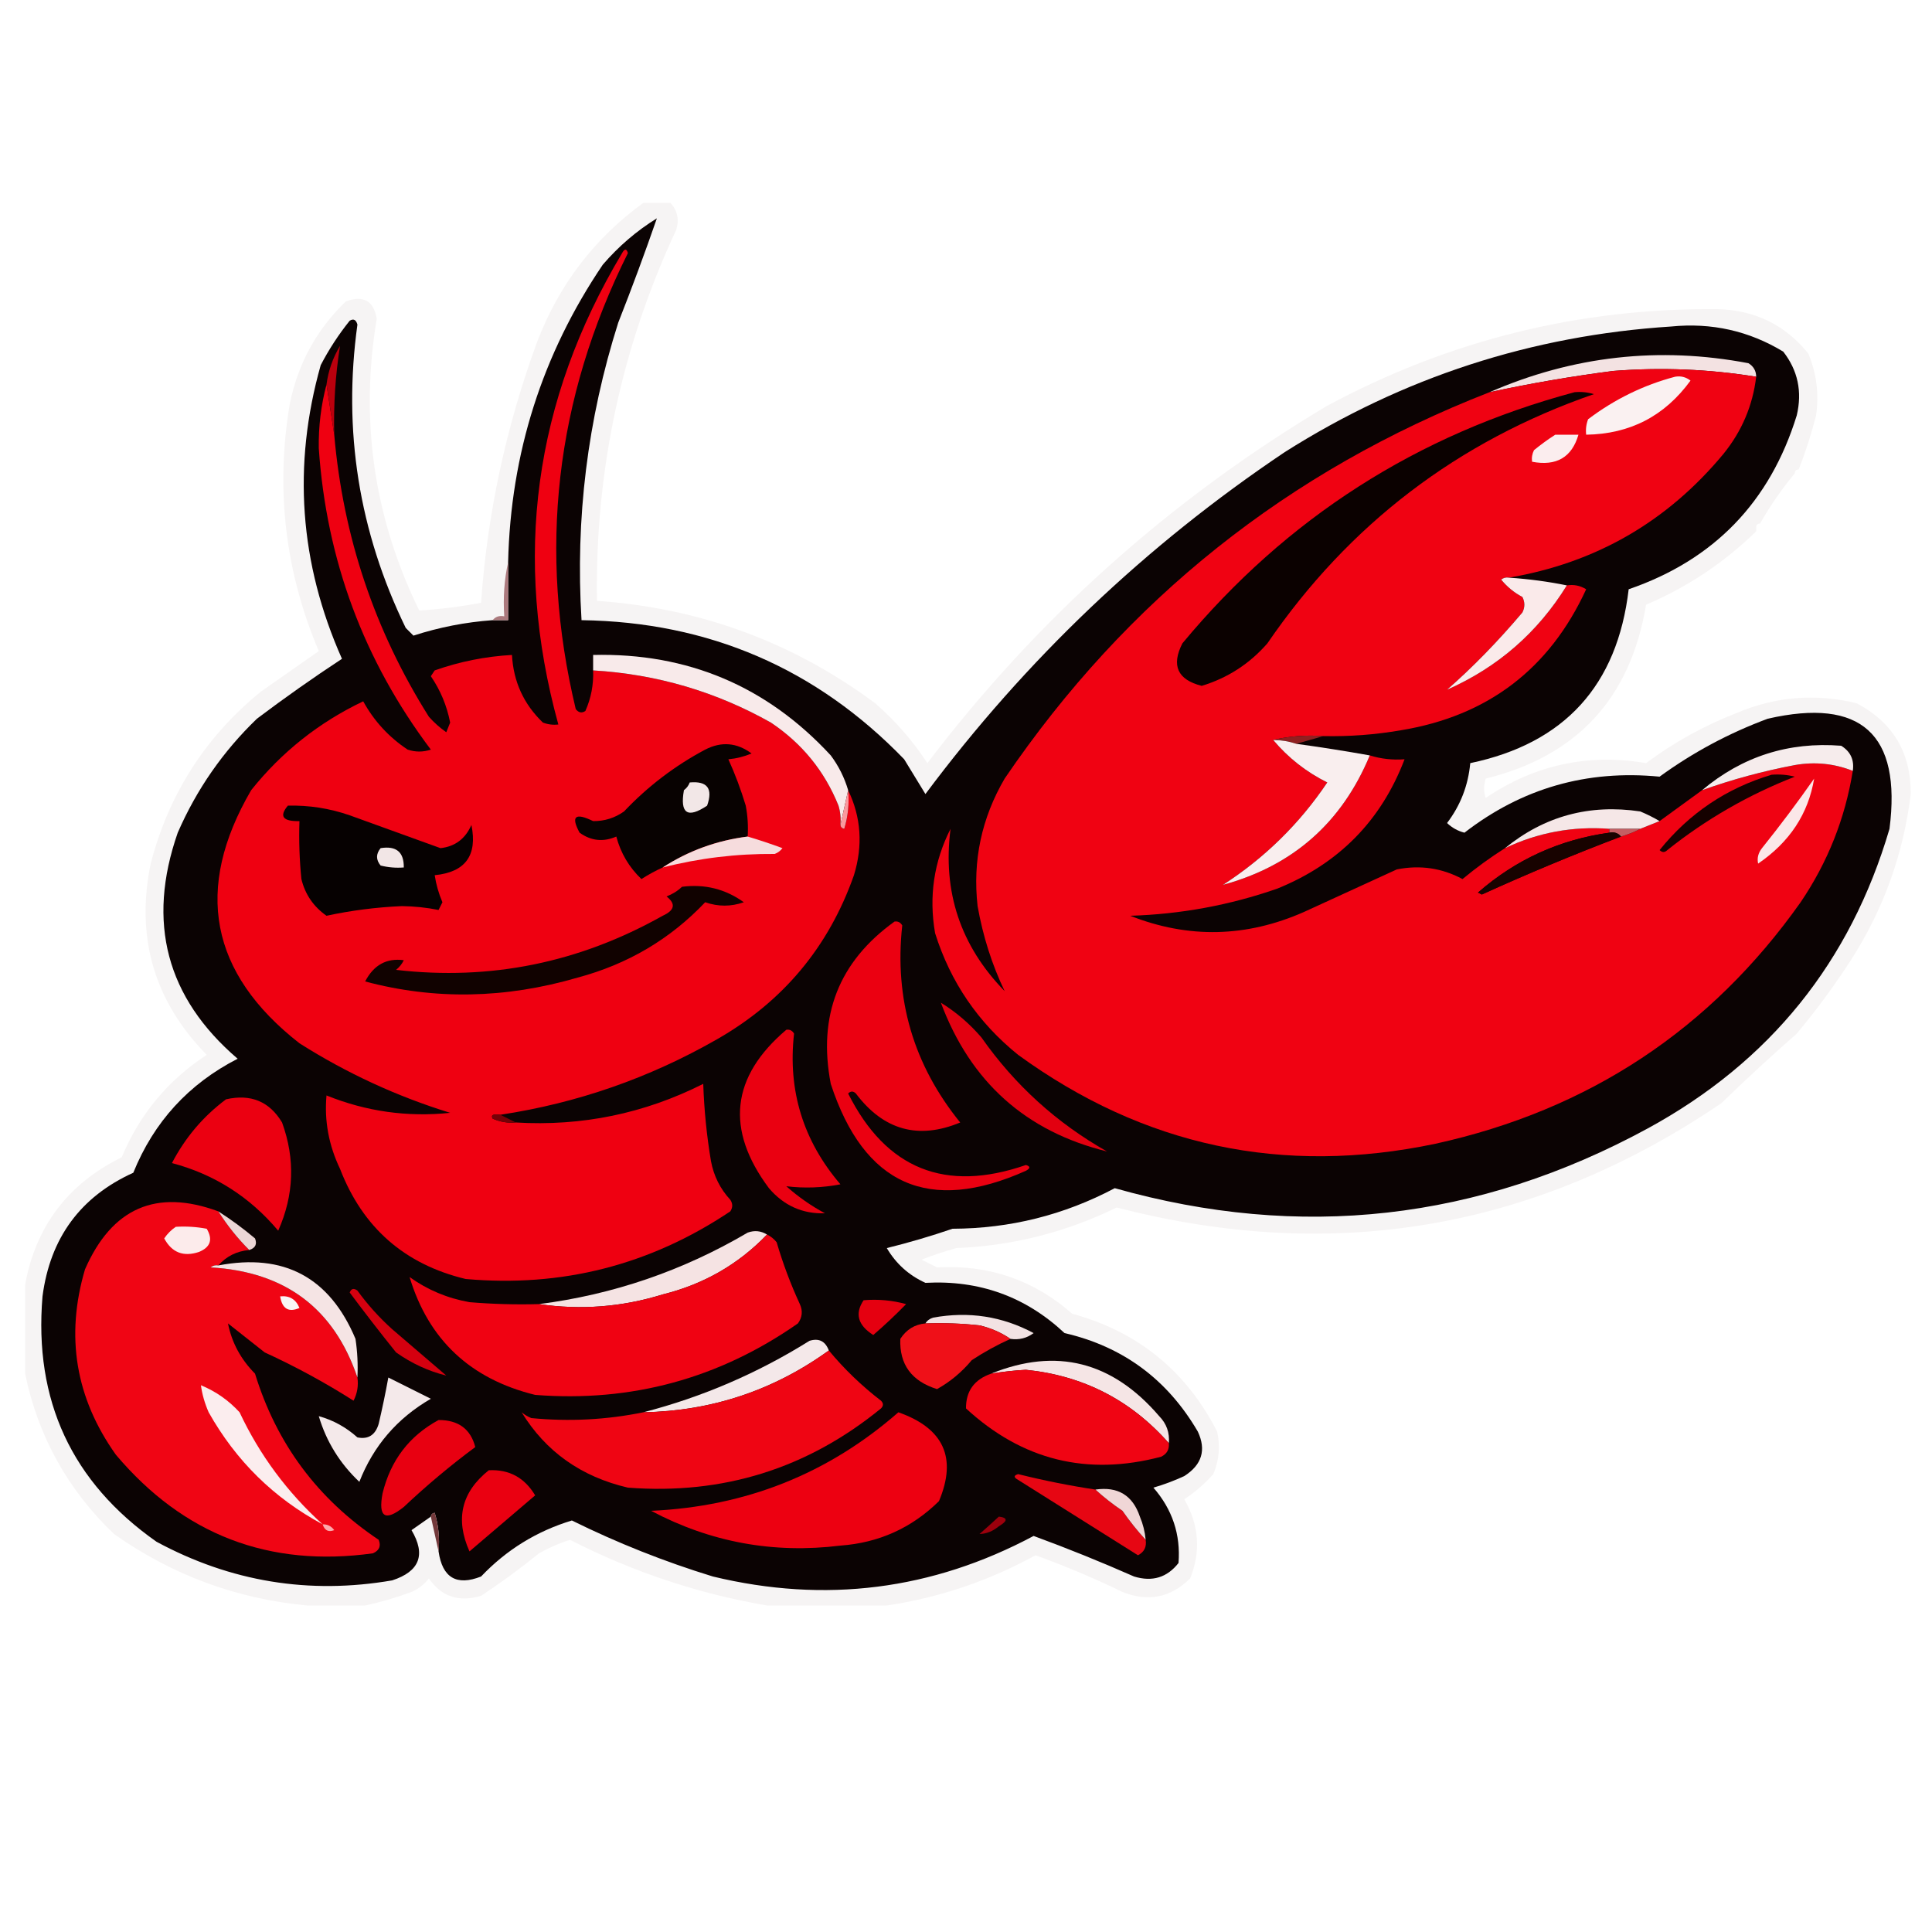
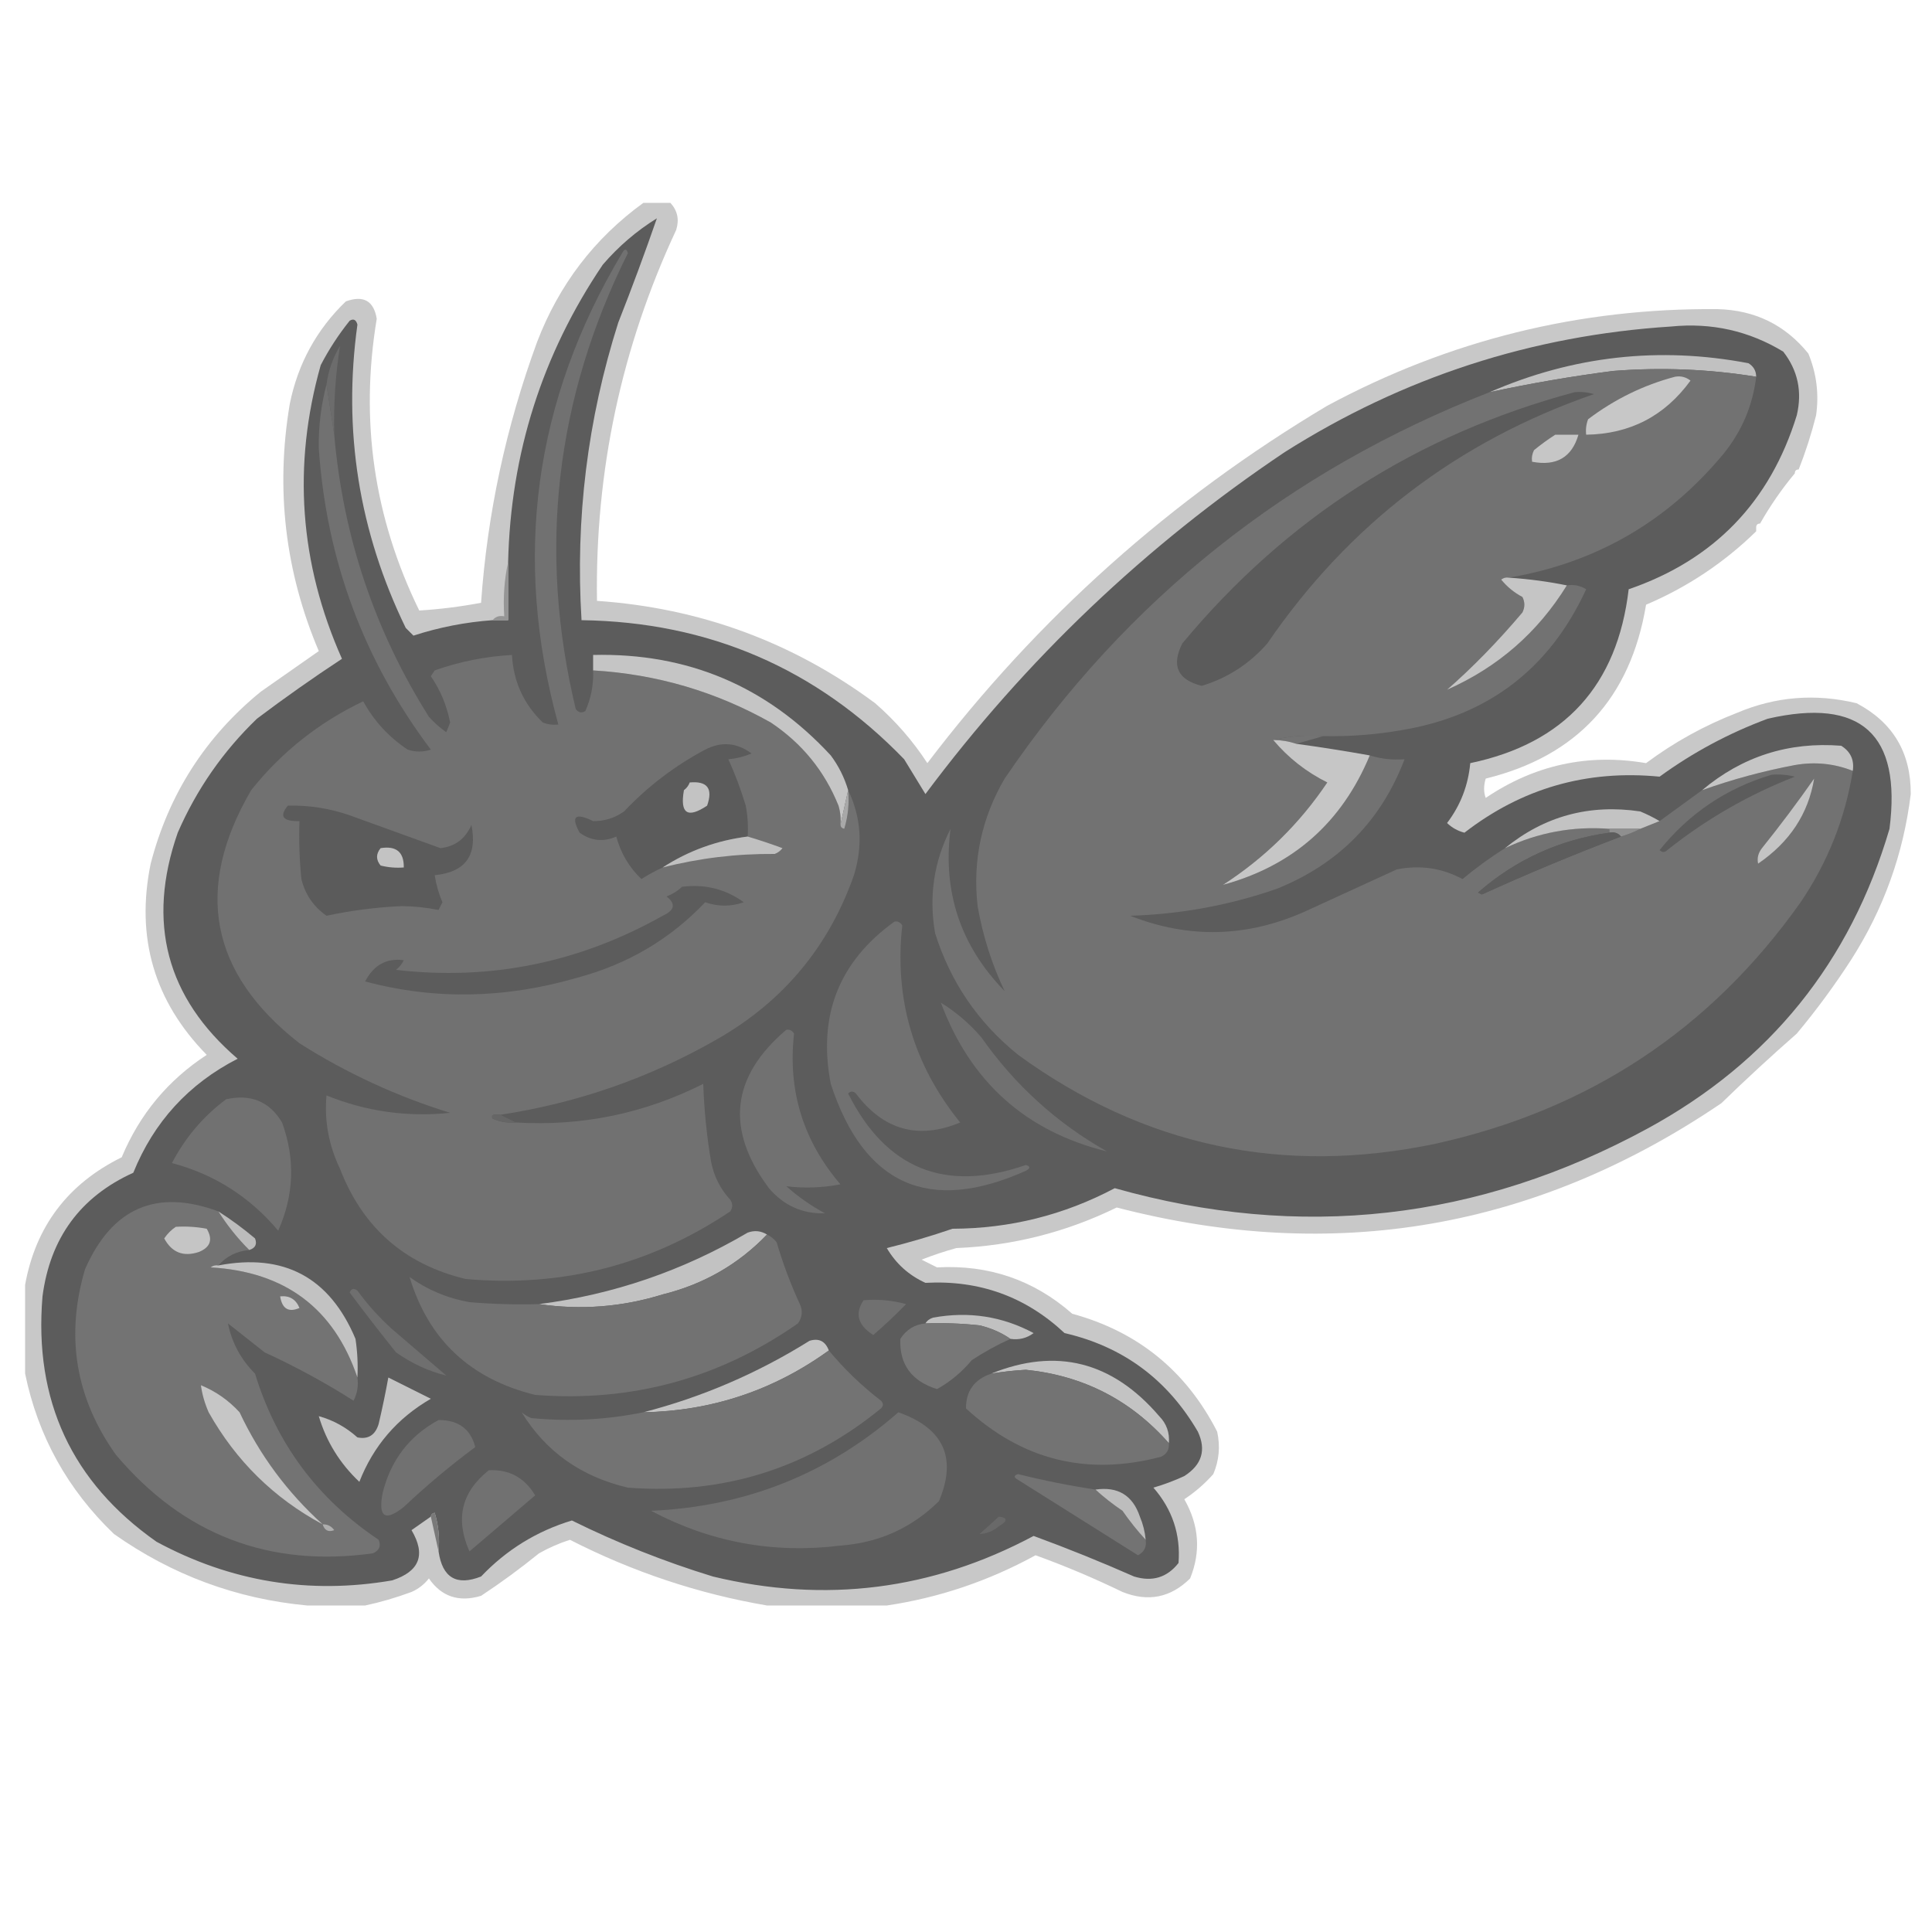
<svg xmlns="http://www.w3.org/2000/svg" version="1.2" viewBox="0 0 500 500" width="500" height="500">
  <style>
- 		.s0 { fill: #f6f4f4 } 
- 		.s1 { fill: #0b0303 } 
- 		.s2 { fill: #ef0011 } 
- 		.s3 { fill: #f3e2e2 } 
- 		.s4 { fill: #f00212 } 
- 		.s5 { fill: #ba000d } 
- 		.s6 { fill: #faf1f1 } 
- 		.s7 { fill: #0b0100 } 
- 		.s8 { fill: #fbedee } 
- 		.s9 { fill: #faeaea } 
- 		.s10 { fill: #ab797d } 
- 		.s11 { fill: #f8eaea } 
- 		.s12 { fill: #902021 } 
- 		.s13 { fill: #f9eeee } 
- 		.s14 { fill: #f6ecec } 
- 		.s15 { fill: #080201 } 
- 		.s16 { fill: #150100 } 
- 		.s17 { fill: #f2e7e7 } 
- 		.s18 { fill: #fbe7e8 } 
- 		.s19 { fill: #060101 } 
- 		.s20 { fill: #f5e7e7 } 
- 		.s21 { fill: #fa999e } 
- 		.s22 { fill: #c46064 } 
- 		.s23 { fill: #180300 } 
- 		.s24 { fill: #f6dcdd } 
- 		.s25 { fill: #f2e6e6 } 
- 		.s26 { fill: #110200 } 
- 		.s27 { fill: #eb0011 } 
- 		.s28 { fill: #e20010 } 
- 		.s29 { fill: #ea0011 } 
- 		.s30 { fill: #760007 } 
- 		.s31 { fill: #f00514 } 
- 		.s32 { fill: #fcebeb } 
- 		.s33 { fill: #ecd6d6 } 
- 		.s34 { fill: #f5e3e3 } 
- 		.s35 { fill: #f5e4e4 } 
- 		.s36 { fill: #faf6f6 } 
- 		.s37 { fill: #e50010 } 
- 		.s38 { fill: #d5000f } 
- 		.s39 { fill: #f2e2e3 } 
- 		.s40 { fill: #ef1018 } 
- 		.s41 { fill: #f4e8e9 } 
- 		.s42 { fill: #ef0513 } 
- 		.s43 { fill: #f5e5e5 } 
- 		.s44 { fill: #f00413 } 
- 		.s45 { fill: #f4e9ea } 
- 		.s46 { fill: #ed0011 } 
- 		.s47 { fill: #e80011 } 
- 		.s48 { fill: #e60613 } 
- 		.s49 { fill: #f0d6d6 } 
- 		.s50 { fill: #fca9ac } 
- 		.s51 { fill: #9c000c } 
- 		.s52 { fill: #73393b } 
+ 		.s0 { fill: #c8c8c8 }
+ 		.s1 { fill: #5c5c5c }
+ 		.s2 { fill: #717171 }
+ 		.s3 { fill: #c1c1c1 }
+ 		.s4 { fill: #727272 }
+ 		.s5 { fill: #6c6c6c }
+ 		.s6 { fill: #c7c7c7 }
+ 		.s7 { fill: #5b5b5b }
+ 		.s8 { fill: #c6c6c6 }
+ 		.s9 { fill: #c5c5c5 }
+ 		.s10 { fill: #959595 }
+ 		.s11 { fill: #c5c5c5 }
+ 		.s12 { fill: #737373 }
+ 		.s13 { fill: #c6c6c6 }
+ 		.s14 { fill: #c5c5c5 }
+ 		.s15 { fill: #5b5b5b }
+ 		.s16 { fill: #5c5c5c }
+ 		.s17 { fill: #c3c3c3 }
+ 		.s18 { fill: #c4c4c4 }
+ 		.s19 { fill: #5b5b5b }
+ 		.s20 { fill: #c3c3c3 }
+ 		.s21 { fill: #a8a8a8 }
+ 		.s22 { fill: #8f8f8f }
+ 		.s23 { fill: #5d5d5d }
+ 		.s24 { fill: #c0c0c0 }
+ 		.s25 { fill: #c3c3c3 }
+ 		.s26 { fill: #5c5c5c }
+ 		.s27 { fill: #717171 }
+ 		.s28 { fill: #707070 }
+ 		.s29 { fill: #717171 }
+ 		.s30 { fill: #666666 }
+ 		.s31 { fill: #737373 }
+ 		.s32 { fill: #c5c5c5 }
+ 		.s33 { fill: #bcbcbc }
+ 		.s34 { fill: #c2c2c2 }
+ 		.s35 { fill: #c2c2c2 }
+ 		.s36 { fill: #c9c9c9 }
+ 		.s37 { fill: #707070 }
+ 		.s38 { fill: #6f6f6f }
+ 		.s39 { fill: #c1c1c1 }
+ 		.s40 { fill: #777777 }
+ 		.s41 { fill: #c4c4c4 }
+ 		.s42 { fill: #737373 }
+ 		.s43 { fill: #c3c3c3 }
+ 		.s44 { fill: #737373 }
+ 		.s45 { fill: #c4c4c4 }
+ 		.s46 { fill: #717171 }
+ 		.s47 { fill: #717171 }
+ 		.s48 { fill: #737373 }
+ 		.s49 { fill: #bdbdbd }
+ 		.s50 { fill: #aeaeae }
+ 		.s51 { fill: #696969 }
+ 		.s52 { fill: #797979 }
	</style>
  <g>
    <path fill-rule="evenodd" class="s0" d="m166.5 52.5q3.5 0 7 0 2.75 2.99 1.5 7-21.27 45.61-20.5 96 39.99 2.76 72 26.5 7.87 6.86 13.5 15.5 42.88-56.39 103.5-92.5 47.35-25.46 101-25 14.52 0.38 23.5 11.5 3.19 7.74 2 16-1.81 7.18-4.5 14-1 0-1 1-5.04 6.05-9 13-1 0-1 1 0 0.5 0 1-12.42 12.15-28.5 19-6.02 36.27-41.5 45-0.83 2.75 0 5 19.02-12.85 41.5-9 10.85-8.09 23.5-13 15.01-6.37 31-2.5 14.09 7.43 14 23.5-2.83 23.25-15.5 43-6.42 9.92-14 19-10.04 8.8-19.5 18-72.02 48.88-156.5 27-19.63 9.6-41.5 10.5-4.59 1.27-9 3 2 1 4 2 20.09-1.11 35 12 25.46 6.95 37.5 30.5 1.26 5.69-1 11-3.38 3.79-7.5 6.5 5.74 10.07 1.5 20.5-7.55 7.47-17.5 3.5-11.01-5.34-22.5-9.5-18.26 10-38.5 13-15.5 0-31 0-26.62-4.54-51-17-4.17 1.33-8 3.5-7.23 5.87-15 11-8.62 2.58-13.5-4.5-1.82 2.32-4.5 3.5-6.06 2.24-12 3.5-7.5 0-15 0-27.42-2.56-50-18.5-18-17.25-23-41.5 0-11.5 0-23 4.12-22.7 25-33 6.95-16.67 22-26.5-20.39-20.8-14.5-49.5 7.01-26.98 28.5-44.5 7.56-5.27 15-10.5-13.09-30.88-7.5-64 3.16-15.57 14.5-26.5 6.85-2.48 8 4.5-6.59 39.53 11 75.5 7.99-0.49 16-2 2.42-34.57 14.5-67.5 8.51-22.23 27.5-36z" />
  </g>
  <g>
    <path fill-rule="evenodd" class="s1" d="m113.5 401.5q0.48-5.1-1-10-0.91 0.19-1 1-2.46 1.74-5 3.5 5.65 9.54-5 13-32.21 5.55-61-10-32.89-23.11-29.5-63.5 2.96-22.67 23.5-32 7.99-19.75 27-29.5-27.65-23.7-15.5-58.5 7.33-16.82 20.5-29.5 10.79-8.14 22-15.5-16.49-37.08-5.5-76 3.19-6.13 7.5-11.5 1.48-0.89 2 1-5.69 41.09 12.5 78.5 1 1 2 2 9.97-3.24 20.5-4 2 0 4 0 0-7.5 0-15 0.99-42.22 24.5-77 6.12-7.12 14-12-4.65 13.43-10 27-11.93 37.6-9.5 77 49.38 0.7 83.5 36 2.75 4.5 5.5 9 38.99-52.24 93-88.5 45.84-29.03 100-32.5 15.69-1.56 29 6.5 5.68 7.29 3.5 16.5-10.38 33.62-43.5 45-4.39 37.33-41 45-0.79 8.63-6 15.5 1.91 1.83 4.5 2.5 22.27-17.25 50.5-14.5 12.93-9.41 28-15 36.22-8.28 31.5 28.5-15.19 51.69-62.5 77.5-65.92 35.87-138 15.5-19.67 10.42-42 10.5-8.39 2.88-17 5 3.58 6.08 10 9 20.92-1.14 36 13 22.67 5.23 34.5 25.5 3.33 7.13-3.5 11.5-3.88 1.8-8 3 7.36 8.45 6.5 19.5-4.43 5.66-11.5 3.5-12.84-5.67-26-10.5-39.4 21.02-83 10.5-18.85-5.78-36.5-14.5-13.65 4.14-23.5 14.5-9.51 3.74-11-6.5z" />
  </g>
  <g>
    <path fill-rule="evenodd" class="s2" d="m153.5 173.5q24.62 1.46 46 13.5 12.11 8.1 17.5 21.5 0.74 2.45 0.5 5 0.09 0.81 1 1 1.48-4.9 1-10 5.04 10.48 1.5 22-9.81 27.86-35.5 42.5-26.17 14.97-56 19.5-2.77-0.4-2 1 2.86 1.27 6 1 25.64 1.53 48.5-10 0.34 10.08 2 20 1.08 5.76 5 10 1 1.5 0 3-31.11 20.84-68.5 17.5-23.7-5.7-32.5-28.5-4.39-9.18-3.5-19 15.41 6.23 32 4.5-20.68-6.39-39-18-34.81-27.22-12.5-65.5 11.84-14.83 29-23 4.21 7.66 11.5 12.5 3 1 6 0-26.04-34.62-29-78-0.13-8.46 2-16.5 1 6.5 2 13 3.43 39.53 24.5 73 2.03 2.28 4.5 4 0.5-1.25 1-2.5-1.27-6.54-5-12 0.5-0.75 1-1.5 9.72-3.43 20-4 0.55 10.34 8 17.5 1.94 0.74 4 0.5-17.8-64.6 16.5-122 0.98-1.79 1.5 0-28.21 56.64-13.5 118 1.08 1.43 2.5 0.5 2.21-4.98 2-10.5z" />
  </g>
  <g>
    <path fill-rule="evenodd" class="s3" d="m454.5 97.5q-18.37-2.97-37-1.5-16.14 2.08-32 5.5 32.38-14.09 67-7.5 1.98 1.22 2 3.5z" />
  </g>
  <g>
    <path fill-rule="evenodd" class="s4" d="m454.5 97.5q-1.33 11.18-8.5 20-21.81 26.28-55.5 32-1.11-0.2-2 0.5 2.31 2.82 5.5 4.5 1 2 0 4-9.56 11.3-19.5 20 19.71-8.72 31-27 2.68-0.43 5 1-14.24 30.97-48 36.5-9.93 1.71-20 1.5-6.8-0.48-13 1 5.81 6.92 14 11-10.78 16.03-27 26.5 27.16-7.4 38-33.5 4.34 1.35 9 1-9.08 23.84-33 33.5-18.45 6.41-38 7 22.59 8.92 45-1 12.05-5.52 24-11 9.01-1.79 17 2.5 5.28-4.38 11-8 12.8-6.07 27-5 0 0.5 0 1-19.34 2.69-34 15.5 0.5 0.25 1 0.5 17.79-8.09 36-15 2.71-0.79 5-2 2.5-1 5-2 5.53-4.04 11-8 11.7-4.18 24-6.5 7.78-1.36 15 1.5-2.97 18.45-13.5 34-34.92 49.37-94.5 62.5-59.27 12.45-108-23-15.53-12.52-21.5-31.5-2.47-14.26 4-27-3.15 24.41 14 42-4.92-10.28-7-22-1.97-17.63 7-33 47.28-69.5 125.5-100 15.86-3.42 32-5.5 18.63-1.47 37 1.5z" />
  </g>
  <g>
    <path fill-rule="evenodd" class="s5" d="m86.5 112.5q-1-6.5-2-13 0.7-5.34 3.5-10-1.8 11.32-1.5 23z" />
  </g>
  <g>
    <path fill-rule="evenodd" class="s6" d="m433.5 97.5q2.22-0.39 4 1-10 13.75-27 14-0.24-2.06 0.5-4 10.3-7.78 22.5-11z" />
  </g>
  <g>
    <path fill-rule="evenodd" class="s7" d="m407.5 101.5q2.55-0.24 5 0.5-52.87 18.31-84.5 64.5-6.94 7.95-17 11-9.38-2.38-5-11 40.38-48.62 101.5-65z" />
  </g>
  <g>
    <path fill-rule="evenodd" class="s8" d="m402.5 112.5q3 0 6 0-2.56 8.8-12 7-0.22-1.58 0.5-3 2.72-2.22 5.5-4z" />
  </g>
  <g>
	</g>
  <g>
	</g>
  <g>
	</g>
  <g>
	</g>
  <g>
	</g>
  <g>
	</g>
  <g>
	</g>
  <g>
    <path fill-rule="evenodd" class="s9" d="m390.5 149.5q7.77 0.52 15 2-11.29 18.28-31 27 9.94-8.7 19.5-20 1-2 0-4-3.19-1.68-5.5-4.5 0.89-0.7 2-0.5z" />
  </g>
  <g>
    <path fill-rule="evenodd" class="s10" d="m131.5 145.5q0 7.5 0 15-2 0-4 0 1.06-1.36 3-1-0.48-7.29 1-14z" />
  </g>
  <g>
    <path fill-rule="evenodd" class="s11" d="m219.5 204.5q-1 4.5-2 9 0.24-2.55-0.5-5-5.39-13.4-17.5-21.5-21.38-12.04-46-13.5 0-2 0-4 36.7-0.86 61.5 26 3.06 4.11 4.5 9z" />
  </g>
  <g>
    <path fill-rule="evenodd" class="s12" d="m329.5 191.5q6.2-1.48 13-1-3.5 1-7 2-2.9-0.97-6-1z" />
  </g>
  <g>
    <path fill-rule="evenodd" class="s13" d="m329.5 191.5q3.1 0.03 6 1 9.55 1.31 19 3-10.84 26.1-38 33.5 16.22-10.47 27-26.5-8.19-4.08-14-11z" />
  </g>
  <g>
    <path fill-rule="evenodd" class="s14" d="m479.5 199.5q-7.22-2.86-15-1.5-12.3 2.32-24 6.5 15.6-13.11 36-11.5 3.63 2.26 3 6.5z" />
  </g>
  <g>
    <path fill-rule="evenodd" class="s15" d="m193.5 216.5q-12.01 1.52-22 8-2.83 1.29-5.5 3-4.79-4.57-6.5-11-5.04 2.2-9.5-1-3.47-6.4 3.5-3 4.4 0.05 8-2.5 9.22-9.73 21-16 6.3-3.24 12 1-2.9 1.22-6 1.5 2.61 5.74 4.5 12 0.75 3.97 0.5 8z" />
  </g>
  <g>
    <path fill-rule="evenodd" class="s16" d="m458.5 200.5q3.04-0.24 6 0.5-18.02 7.05-33 19-1 1-2 0 11.53-14.3 29-19.5z" />
  </g>
  <g>
    <path fill-rule="evenodd" class="s17" d="m178.5 202.5q6.85-0.63 4.5 6-7.6 5.09-6-4 1.08-0.82 1.5-2z" />
  </g>
  <g>
    <path fill-rule="evenodd" class="s18" d="m469.5 201.5q-2.26 13.65-14.5 22-0.47-2.11 1-4 7.08-8.82 13.5-18z" />
  </g>
  <g>
    <path fill-rule="evenodd" class="s19" d="m74.5 208.5q8.22-0.2 16 2.5 11.8 4.26 23.5 8.5 5.65-0.63 8-6 2.41 11.83-9.5 13 0.55 3.61 2 7-0.5 1-1 2-4.67-0.94-9.5-1-9.96 0.44-19.5 2.5-5.05-3.55-6.5-9.5-0.75-7.48-0.5-15-6.47 0.15-3-4z" />
  </g>
  <g>
    <path fill-rule="evenodd" class="s20" d="m429.5 212.5q-2.5 1-5 2-4 0-8 0-14.2-1.07-27 5 15.27-12.44 35-9.5 2.72 1.14 5 2.5z" />
  </g>
  <g>
    <path fill-rule="evenodd" class="s21" d="m219.5 204.5q0.48 5.1-1 10-0.91-0.19-1-1 1-4.5 2-9z" />
  </g>
  <g>
    <path fill-rule="evenodd" class="s22" d="m416.5 215.5q0-0.5 0-1 4 0 8 0-2.29 1.21-5 2-1.06-1.36-3-1z" />
  </g>
  <g>
    <path fill-rule="evenodd" class="s23" d="m416.5 215.5q1.94-0.36 3 1-18.21 6.91-36 15-0.5-0.25-1-0.5 14.66-12.81 34-15.5z" />
  </g>
  <g>
    <path fill-rule="evenodd" class="s24" d="m193.5 216.5q4.39 1.3 9 3-0.79 1.04-2 1.5-14.77-0.13-29 3.5 9.99-6.48 22-8z" />
  </g>
  <g>
    <path fill-rule="evenodd" class="s25" d="m98.5 219.5q6.09-0.98 6 5-3.04 0.24-6-0.5-1.84-2.24 0-4.5z" />
  </g>
  <g>
    <path fill-rule="evenodd" class="s26" d="m176.5 229.5q8.85-1.14 16 4-4.98 1.75-10 0-13.56 14.3-33 19.5-28.06 8.2-55 1 3.32-6.4 10-5.5-0.71 1.47-2 2.5 36.58 4.24 69-14 4.68-2.13 1-5 2.35-0.91 4-2.5z" />
  </g>
  <g>
    <path fill-rule="evenodd" class="s27" d="m231.5 238.5q1.31-0.2 2 1-3.13 28.62 15 51-16.25 6.75-27-7.5-1-1-2 0 14.73 29.34 46 18.5 1.79 0.52 0 1.5-37.63 16.82-50.5-22.5-5.1-26.48 16.5-42z" />
  </g>
  <g>
    <path fill-rule="evenodd" class="s28" d="m243.5 259.5q5.88 3.62 10.5 9 12.96 18.46 32.5 29.5-31.51-7.75-43-38.5z" />
  </g>
  <g>
    <path fill-rule="evenodd" class="s29" d="m203.5 266.5q1.31-0.2 2 1-2.48 22.08 12 39-6.99 1.35-14 0.5 4.59 4.08 10 7-8.71 0.28-14.5-6.5-16.98-22.76 4.5-41z" />
  </g>
  <g>
    <path fill-rule="evenodd" class="s27" d="m58.5 284.5q9.6-2.17 14.5 6 5.15 14.18-1 28-11.05-13.14-27.5-17.5 5.15-9.9 14-16.5z" />
  </g>
  <g>
    <path fill-rule="evenodd" class="s30" d="m129.5 288.5q2 1 4 2-3.14 0.27-6-1-0.77-1.4 2-1z" />
  </g>
  <g>
    <path fill-rule="evenodd" class="s31" d="m56.5 313.5q3.43 5.43 8 10-4.88 0.44-8 4-1.11-0.2-2 0.5 28.91 1.65 38 28.5 0.45 3.16-1 6-11.02-7.01-23-12.5-4.75-3.75-9.5-7.5 1.47 7.42 7 13 8.34 27.18 32 43 0.99 2.41-1.5 3.5-40.25 5.58-66.5-25.5-15.67-22.01-8-48 10.46-23.87 34.5-15z" />
  </g>
  <g>
    <path fill-rule="evenodd" class="s32" d="m45.5 317.5q4.03-0.25 8 0.5 2.46 4.16-2 6-6.04 2.01-9-3.5 1.26-1.85 3-3z" />
  </g>
  <g>
    <path fill-rule="evenodd" class="s33" d="m56.5 313.5q4.91 3.14 9.5 7 0.88 2.25-1.5 3-4.57-4.57-8-10z" />
  </g>
  <g>
    <path fill-rule="evenodd" class="s34" d="m198.5 319.5q-11.1 11.56-27 15.5-15.75 4.88-32 2.5 28.81-3.69 54-18.5 2.65-0.96 5 0.5z" />
  </g>
  <g>
    <path fill-rule="evenodd" class="s4" d="m198.5 319.5q1.44 0.68 2.5 2 2.41 8.23 6 16 1.2 2.64-0.5 5-30.65 21.41-68 18.5-25.16-6.17-32.5-30.5 6.96 4.99 15.5 6.5 8.99 0.75 18 0.5 16.25 2.38 32-2.5 15.9-3.94 27-15.5z" />
  </g>
  <g>
    <path fill-rule="evenodd" class="s35" d="m92.5 356.5q-9.09-26.85-38-28.5 0.89-0.7 2-0.5 25.47-4.89 35.5 19 0.75 4.98 0.5 10z" />
  </g>
  <g>
    <path fill-rule="evenodd" class="s36" d="m72.5 335.5q3.62-0.38 5 3-4.22 1.83-5-3z" />
  </g>
  <g>
    <path fill-rule="evenodd" class="s37" d="m223.5 336.5q5.59-0.48 11 1-4.04 4.16-8.5 8-5.99-3.8-2.5-9z" />
  </g>
  <g>
    <path fill-rule="evenodd" class="s38" d="m90.5 334.5q0.59-1.54 2-0.5 3.94 5.45 9 10 7 6 14 12-6.91-1.7-13-6-6.21-7.72-12-15.5z" />
  </g>
  <g>
    <path fill-rule="evenodd" class="s39" d="m261.5 346.5q-3.54-2.44-8-3.5-6.98-0.75-14-0.5 0.63-1.08 2-1.5 13.82-2.52 26 4-2.63 1.98-6 1.5z" />
  </g>
  <g>
    <path fill-rule="evenodd" class="s40" d="m239.5 342.5q7.02-0.25 14 0.5 4.46 1.06 8 3.5-5.2 2.35-10 5.5-3.88 4.65-9 7.5-9.89-3.09-9.5-13 2.36-3.63 6.5-4z" />
  </g>
  <g>
    <path fill-rule="evenodd" class="s41" d="m214.5 349.5q-21.43 15.48-48 16 22.82-5.9 43-18.5 3.64-1.12 5 2.5z" />
  </g>
  <g>
    <path fill-rule="evenodd" class="s42" d="m214.5 349.5q5.96 7.2 13.5 13 1 1 0 2-28.58 23.34-65.5 20.5-18.15-4.24-27.5-19.5 1.13 0.94 2.5 1.5 14.7 1.42 29-1.5 26.57-0.52 48-16z" />
  </g>
  <g>
    <path fill-rule="evenodd" class="s43" d="m302.5 373.5q-14.74-16.73-37-19-4.55 0.25-9 1 25.3-10.24 43.5 11 2.85 2.91 2.5 7z" />
  </g>
  <g>
    <path fill-rule="evenodd" class="s44" d="m302.5 373.5q0.21 2.44-2 3.5-28.69 7.6-50.5-12.5-0.06-6.71 6.5-9 4.45-0.75 9-1 22.26 2.27 37 19z" />
  </g>
  <g>
    <path fill-rule="evenodd" class="s45" d="m100.5 356.5q5.42 2.71 11 5.5-13.04 7.54-18.5 21.5-7.57-7.14-10.5-17 5.58 1.54 10 5.5 4.2 0.84 5.5-3.5 1.41-5.99 2.5-12z" />
  </g>
  <g>
    <path fill-rule="evenodd" class="s8" d="m83.5 394.5q-18.9-10.15-29.5-29-1.54-3.52-2-7 5.79 2.39 10 7 7.82 16.63 21.5 29z" />
  </g>
  <g>
    <path fill-rule="evenodd" class="s46" d="m232.5 365.5q17.6 6.19 10.5 23-10.6 10.42-25.5 11.5-25.94 3.21-49-9 36.75-1.65 64-25.5z" />
  </g>
  <g>
    <path fill-rule="evenodd" class="s47" d="m113.5 367.5q7.7-0.01 9.5 7-9.69 7.19-18.5 15.5-7.23 5.76-5.5-3.5 3.12-12.84 14.5-19z" />
  </g>
  <g>
    <path fill-rule="evenodd" class="s29" d="m126.5 380.5q7.88-0.4 12 6.5-8.5 7.25-17 14.5-5.62-12.55 5-21z" />
  </g>
  <g>
    <path fill-rule="evenodd" class="s48" d="m283.5 385.5q3.22 2.95 7 5.5 2.8 4.03 6 7.5 0.42 2.77-2 4-15.5-9.75-31-19.5-1.79-0.98 0-1.5 9.96 2.49 20 4z" />
  </g>
  <g>
    <path fill-rule="evenodd" class="s49" d="m283.5 385.5q8.71-1.27 11.5 7 1.22 2.9 1.5 6-3.2-3.47-6-7.5-3.78-2.55-7-5.5z" />
  </g>
  <g>
    <path fill-rule="evenodd" class="s50" d="m83.5 394.5q1.88-0.06 3 1.5-2.25 0.88-3-1.5z" />
  </g>
  <g>
    <path fill-rule="evenodd" class="s51" d="m258.5 392.5q3.51 0.41 0 2.5-2.33 1.93-5 2 2.61-2.28 5-4.5z" />
  </g>
  <g>
    <path fill-rule="evenodd" class="s52" d="m111.5 392.5q0.09-0.81 1-1 1.48 4.9 1 10-1-4.5-2-9z" />
  </g>
</svg>
